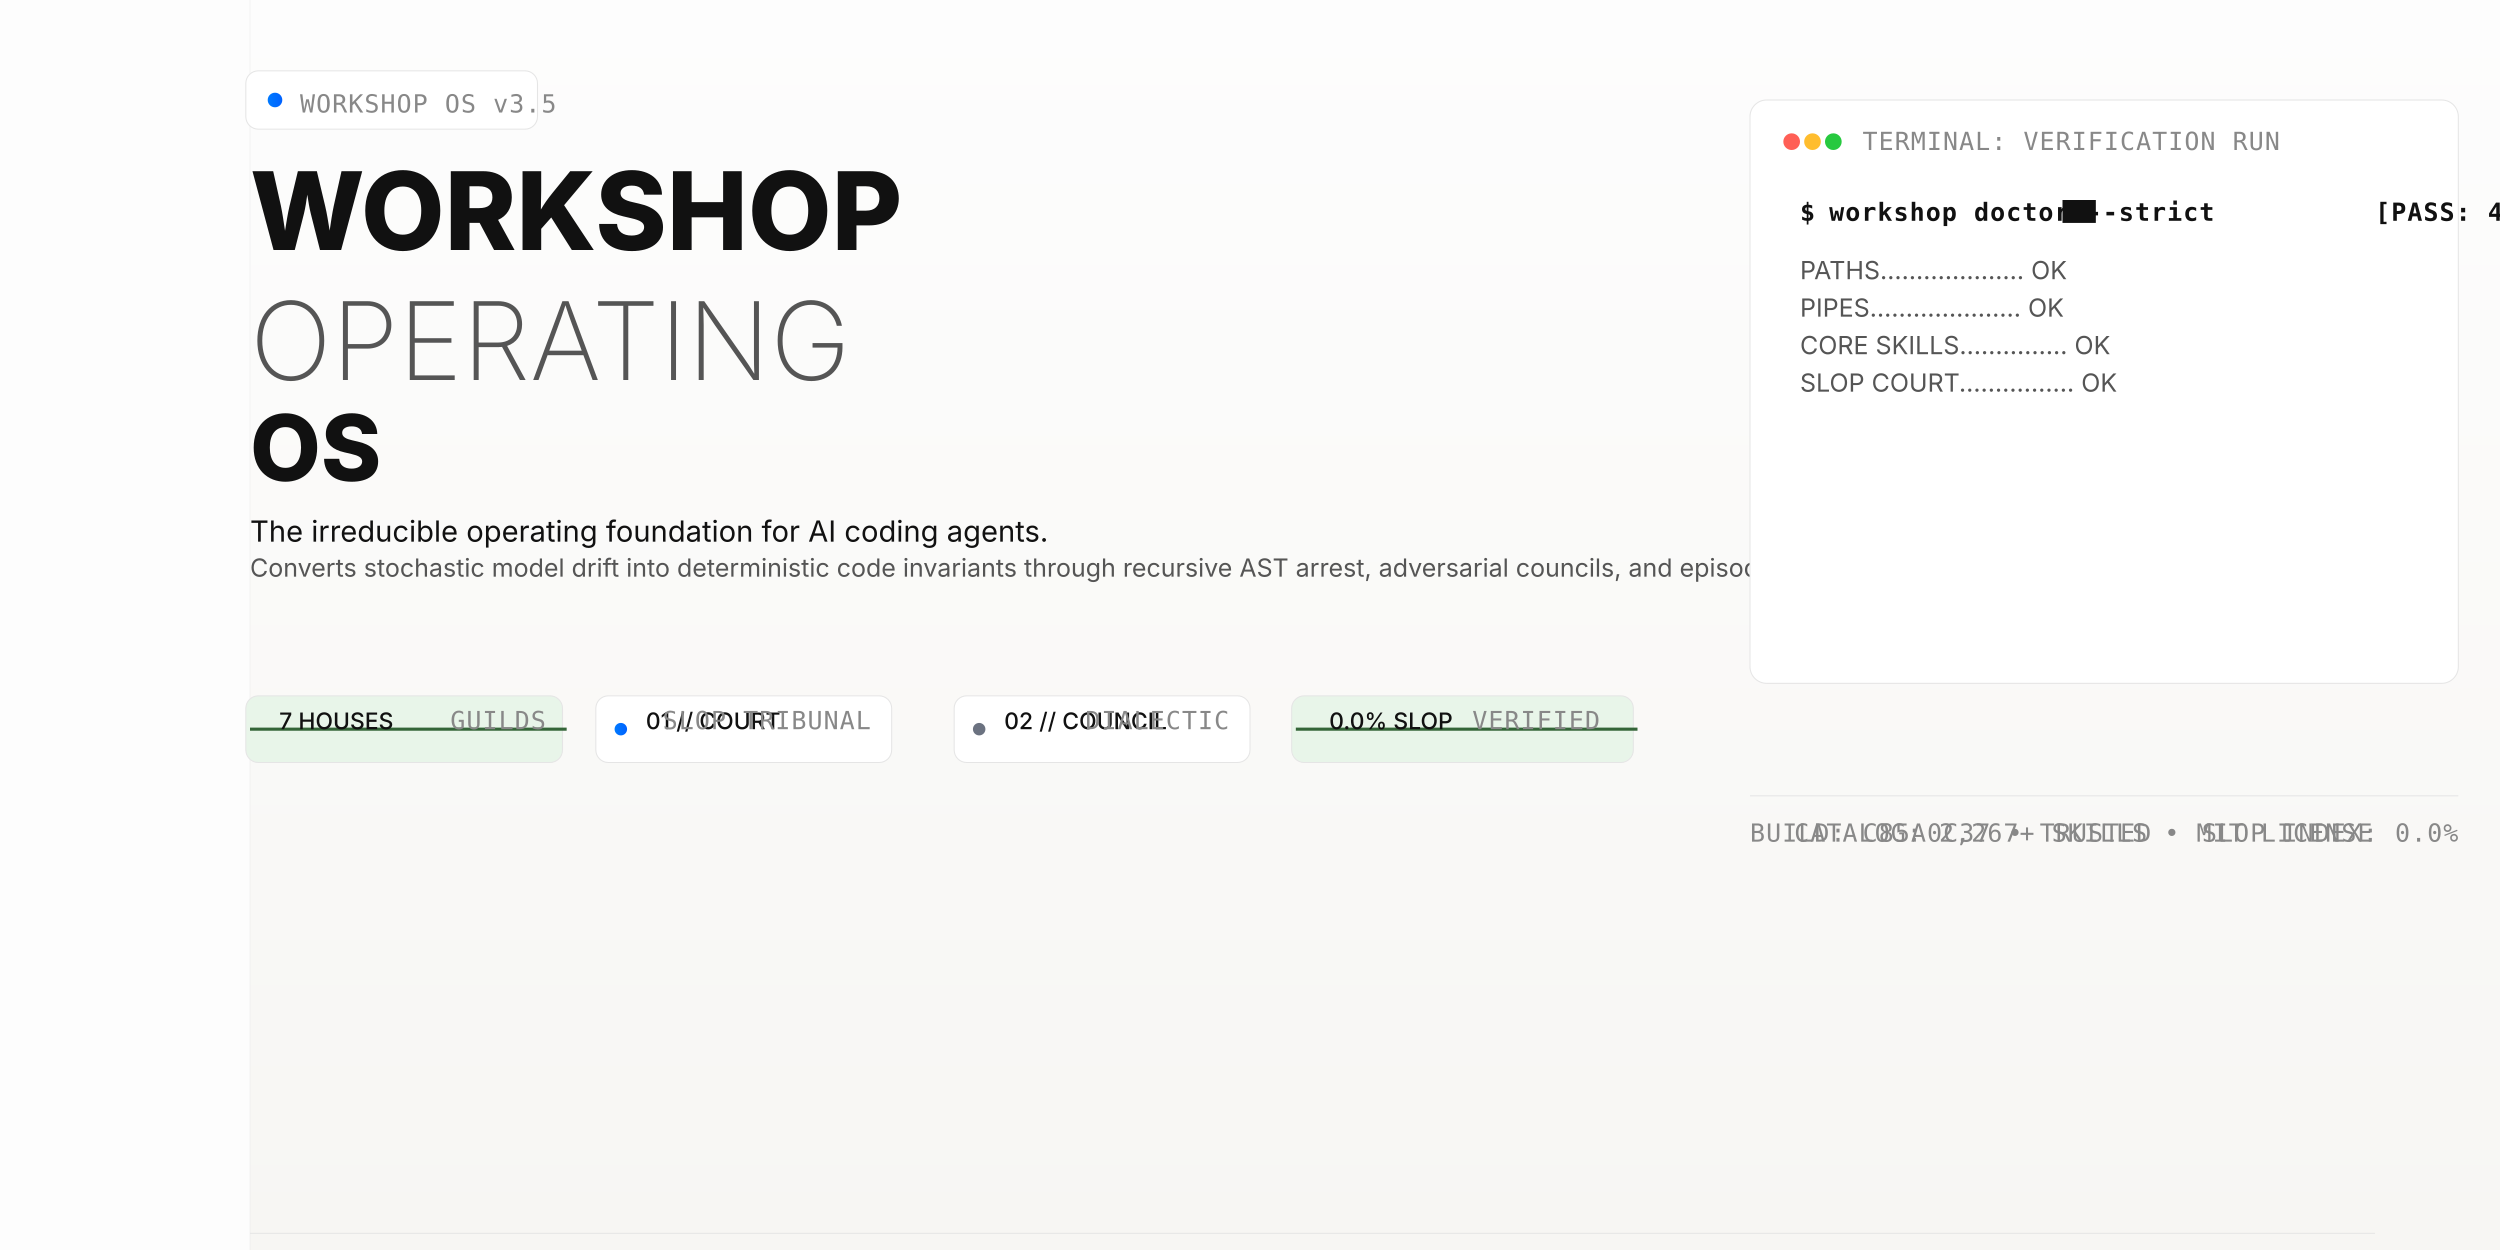
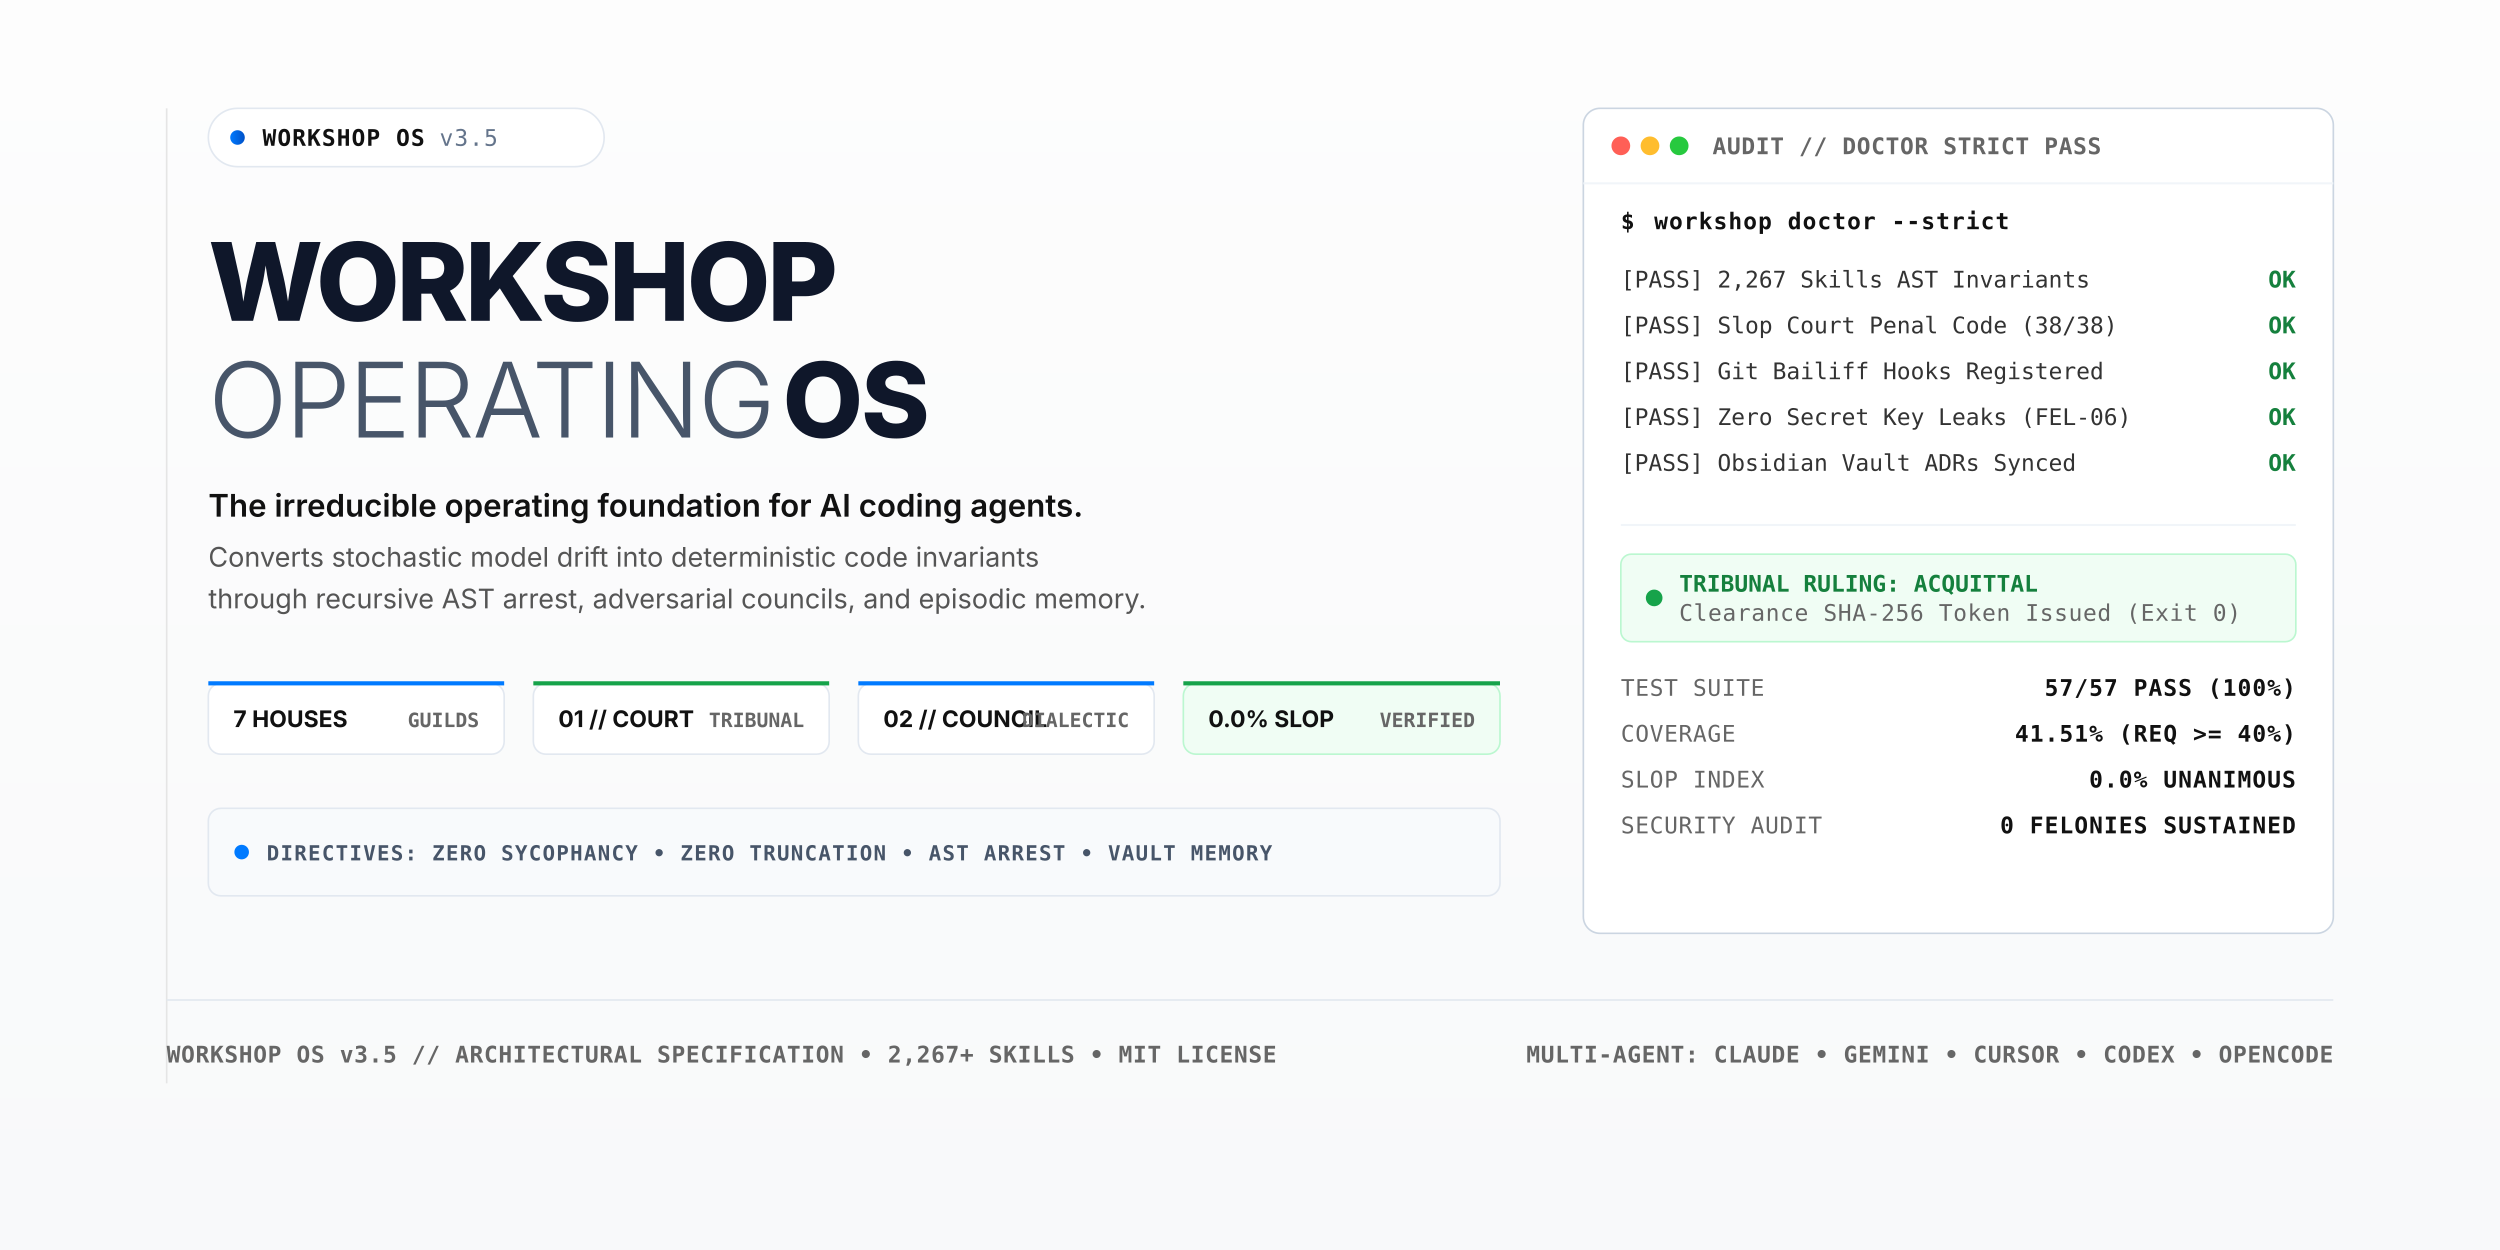
<svg xmlns="http://www.w3.org/2000/svg" viewBox="0 0 1200 600" width="100%" height="100%">
  <defs>
    <linearGradient id="bgGrad" x1="0%" y1="0%" x2="0%" y2="100%">
      <stop offset="0%" stop-color="#fdfdfd" />
-       <stop offset="100%" stop-color="#f7f6f3" />
+       <stop offset="100%" stop-color="#f8f9fa" />
    </linearGradient>
    <linearGradient id="accent" x1="0%" y1="0%" x2="100%" y2="0%">
      <stop offset="0%" stop-color="#007AFF" />
-       <stop offset="100%" stop-color="#0062FF" />
-     </linearGradient>
-     <linearGradient id="success" x1="0%" y1="0%" x2="100%" y2="0%">
-       <stop offset="0%" stop-color="#34C759" />
-       <stop offset="100%" stop-color="#26a846" />
+       <stop offset="100%" stop-color="#0051C7" />
    </linearGradient>
    <style>
-       .mono-meta { font-family: "SF Mono", "Geist Mono", Consolas, monospace; font-size: 12px; letter-spacing: 0.5px; fill: #888888; }
-       .mono-bold { font-family: "SF Mono", "Geist Mono", Consolas, monospace; font-size: 12px; font-weight: 600; letter-spacing: 0.5px; fill: #111111; }
-       .body-muted { font-family: "SF Pro Text", -apple-system, BlinkMacSystemFont, system-ui, sans-serif; font-size: 12px; fill: #555555; }
-       .title-display { font-family: "SF Pro Display", -apple-system, BlinkMacSystemFont, system-ui, sans-serif; }
-       .body-lead { font-family: "SF Pro Text", -apple-system, BlinkMacSystemFont, system-ui, sans-serif; font-size: 14px; fill: #111111; line-height: 1.4; }
-       .badge-label { font-family: "SF Pro Text", -apple-system, BlinkMacSystemFont, system-ui, sans-serif; font-size: 11px; font-weight: 500; }
-       .section-title { font-family: "SF Pro Display", Georgia, serif; font-weight: 800; font-size: 20px; fill: #111111; letter-spacing: -0.01em; }
-       .section-tag { font-family: "SF Mono", "Geist Mono", Consolas, monospace; font-size: 10px; font-weight: 600; letter-spacing: 0.5px; fill: #555555; }
-       .mono-meta-alt { font-family: "SF Mono", "Geist Mono", Consolas, monospace; font-size: 10px; fill: #888888; letter-spacing: 0.5px; }
-       .mono-bold-alt { font-family: "SF Mono", "Geist Mono", Consolas, monospace; font-size: 10px; font-weight: 600; letter-spacing: 0.5px; }
-       .verdict-title { font-family: "SF Mono", "Geist Mono", Consolas, monospace; font-size: 11px; font-weight: 800; letter-spacing: 1px; }
-       .verdict-line { font-family: -apple-system, BlinkMacSystemFont, system-ui, sans-serif; font-size: 11px; fill: #555555; }
-       .juror-title { font-family: "SF Pro Display", Georgia, serif; font-weight: 800; font-size: 14px; fill: #111111; letter-spacing: -0.01em; }
-       .juror-tag { font-family: "SF Mono", "Geist Mono", Consolas, monospace; font-size: 10px; font-weight: 600; letter-spacing: 0.5px; fill: #555555; }
-       .item-bullet { font-family: -apple-system, BlinkMacSystemFont, system-ui, sans-serif; font-weight: 500; font-size: 11px; fill: #555555; }
+       .mono-meta { font-family: "SF Mono", "Geist Mono", "JetBrains Mono", Consolas, monospace; font-size: 11px; letter-spacing: 0.3px; fill: #666666; }
+       .mono-bold { font-family: "SF Mono", "Geist Mono", "JetBrains Mono", Consolas, monospace; font-size: 11px; font-weight: 700; letter-spacing: 0.5px; fill: #111111; }
+       .mono-code { font-family: "SF Mono", "Geist Mono", "JetBrains Mono", Consolas, monospace; font-size: 11px; fill: #333333; }
+       .mono-pass { font-family: "SF Mono", "Geist Mono", "JetBrains Mono", Consolas, monospace; font-size: 11px; font-weight: 700; fill: #15803d; }
+       .body-muted { font-family: -apple-system, BlinkMacSystemFont, "SF Pro Text", "Segoe UI", sans-serif; font-size: 13px; fill: #555555; line-height: 1.5; }
+       .body-lead { font-family: -apple-system, BlinkMacSystemFont, "SF Pro Text", "Segoe UI", sans-serif; font-size: 15px; font-weight: 600; fill: #111111; }
+       .badge-label { font-family: -apple-system, BlinkMacSystemFont, "SF Pro Text", "Segoe UI", sans-serif; font-size: 11px; font-weight: 700; fill: #111111; }
+       .badge-sub { font-family: "SF Mono", "Geist Mono", Consolas, monospace; font-size: 9.5px; font-weight: 600; fill: #666666; }
+       .directive-text { font-family: "SF Mono", "Geist Mono", Consolas, monospace; font-size: 10px; font-weight: 600; letter-spacing: 0.6px; fill: #475569; }
    </style>
  </defs>
  <rect width="1200" height="600" fill="url(#bgGrad)" />
-   <rect x="0" y="0" width="120" height="600" fill="#fdfdfd" />
-   <line x1="120" y1="0" x2="120" y2="600" stroke="#e5e5e5" stroke-width="0.5" opacity="0.3" />
-   <g transform="translate(120, 0)">
-     <g transform="translate(0, 48)">
-       <rect x="-2" y="-14" width="140" height="28" rx="6" fill="#ffffff" stroke="#e5e5e5" stroke-width="0.5" />
-       <circle cx="12" cy="0" r="3.5" fill="url(#accent)" />
-       <text x="24" y="6" class="mono-meta">WORKSHOP OS v3.5</text>
+   <line x1="80" y1="52" x2="80" y2="520" stroke="#e5e5e5" stroke-width="0.8" />
+   <g transform="translate(100, 52)">
+     <rect width="190" height="28" rx="14" fill="#ffffff" stroke="#e2e8f0" stroke-width="0.8" />
+     <circle cx="14" cy="14" r="3.5" fill="url(#accent)" />
+     <text x="26" y="18" class="mono-bold">WORKSHOP OS <tspan font-weight="400" fill="#64748b">v3.5</tspan>
+     </text>
+   </g>
+   <g transform="translate(100, 110)">
+     <text x="0" y="44" font-family="-apple-system, BlinkMacSystemFont, 'SF Pro Display', 'Segoe UI', sans-serif">
+       <tspan font-weight="800" font-size="52" fill="#0f172a" letter-spacing="-0.03em">WORKSHOP</tspan>
+       <tspan x="0" dy="56" font-weight="300" font-size="50" fill="#475569" letter-spacing="-0.02em">OPERATING </tspan>
+       <tspan font-weight="800" font-size="50" fill="#0f172a" letter-spacing="-0.02em">OS</tspan>
+     </text>
+   </g>
+   <g transform="translate(100, 248)">
+     <text x="0" y="0" class="body-lead">The irreducible operating foundation for AI coding agents.</text>
+     <text x="0" y="24" class="body-muted">Converts stochastic model drift into deterministic code invariants</text>
+     <text x="0" y="44" class="body-muted">through recursive AST arrest, adversarial councils, and episodic memory.</text>
+   </g>
+   <g transform="translate(100, 328)">
+     <g transform="translate(0, 0)">
+       <rect width="142" height="34" rx="6" fill="#ffffff" stroke="#e2e8f0" stroke-width="0.8" />
+       <line x1="0" y1="0" x2="142" y2="0" stroke="#007AFF" stroke-width="2" />
+       <text x="12" y="21" class="badge-label">7 HOUSES</text>
+       <text x="130" y="21" text-anchor="end" class="badge-sub">GUILDS</text>
    </g>
-     <g transform="translate(0, 120)">
-       <text x="0" y="0" class="title-display">
-         <tspan font-weight="800" font-family="SF Pro Display, -apple-system, BlinkMacSystemFont, system-ui, sans-serif" font-size="52" fill="#111111">WORKSHOP</tspan>
-         <tspan x="0" dy="1.2em" font-weight="200" font-family="SF Pro Display, -apple-system, BlinkMacSystemFont, system-ui, sans-serif" font-size="52" fill="#555555"> OPERATING</tspan>
-         <tspan x="0" dy="1.1em" font-weight="800" font-family="SF Pro Display, -apple-system, BlinkMacSystemFont, system-ui, sans-serif" font-size="44" fill="#111111">OS</tspan>
-       </text>
+     <g transform="translate(156, 0)">
+       <rect width="142" height="34" rx="6" fill="#ffffff" stroke="#e2e8f0" stroke-width="0.8" />
+       <line x1="0" y1="0" x2="142" y2="0" stroke="#16a34a" stroke-width="2" />
+       <text x="12" y="21" class="badge-label">01 // COURT</text>
+       <text x="130" y="21" text-anchor="end" class="badge-sub">TRIBUNAL</text>
    </g>
-     <g transform="translate(0, 260)">
-       <text x="0" y="0" class="body-lead">
-         <tspan>The irreducible operating foundation for AI coding agents.</tspan>
-         <tspan x="0" dy="1.4em" class="body-muted">Converts stochastic model drift into deterministic code invariants through recursive AST arrest, adversarial councils, and episodic memory.</tspan>
-       </text>
+     <g transform="translate(312, 0)">
+       <rect width="142" height="34" rx="6" fill="#ffffff" stroke="#e2e8f0" stroke-width="0.8" />
+       <line x1="0" y1="0" x2="142" y2="0" stroke="#007AFF" stroke-width="2" />
+       <text x="12" y="21" class="badge-label">02 // COUNCIL</text>
+       <text x="130" y="21" text-anchor="end" class="badge-sub">DIALECTIC</text>
    </g>
-     <g transform="translate(0, 350)">
-       <g transform="translate(0, 0)">
-         <rect x="-2" y="-16" width="152" height="32" rx="6" fill="#e8f5e9" stroke="#e5e5e5" stroke-width="0.5" />
-         <line x1="0" y1="0" x2="152" y2="0" stroke="#346538" stroke-width="1.5" />
-         <text x="14" y="0" class="badge-label" fill="#111111">7 HOUSES</text>
-         <text x="142" y="0" text-anchor="end" class="mono-meta">GUILDS</text>
-       </g>
-       <g transform="translate(168, 0)">
-         <rect x="-2" y="-16" width="142" height="32" rx="6" fill="#ffffff" stroke="#e5e5e5" stroke-width="0.5" />
-         <circle cx="10" cy="0" r="3" fill="url(#accent)" />
-         <text x="22" y="0" class="badge-label" fill="#111111">01 // COURT</text>
-         <text x="130" y="0" text-anchor="end" class="mono-meta">SLOP TRIBUNAL</text>
-       </g>
-       <g transform="translate(340, 0)">
-         <rect x="-2" y="-16" width="142" height="32" rx="6" fill="#ffffff" stroke="#e5e5e5" stroke-width="0.5" />
-         <circle cx="10" cy="0" r="3" fill="#6b7280" />
-         <text x="22" y="0" class="badge-label" fill="#111111">02 // COUNCIL</text>
-         <text x="130" y="0" text-anchor="end" class="mono-meta">DIALECTIC</text>
-       </g>
-       <g transform="translate(502, 0)">
-         <rect x="-2" y="-16" width="164" height="32" rx="6" fill="#e8f5e9" stroke="#e5e5e5" stroke-width="0.5" />
-         <line x1="0" y1="0" x2="164" y2="0" stroke="#346538" stroke-width="1.5" />
-         <text x="16" y="0" class="badge-label" fill="#111111">0.0% SLOP</text>
-         <text x="146" y="0" text-anchor="end" class="mono-meta">VERIFIED</text>
-       </g>
+     <g transform="translate(468, 0)">
+       <rect width="152" height="34" rx="6" fill="#f0fdf4" stroke="#bbf7d0" stroke-width="0.8" />
+       <line x1="0" y1="0" x2="152" y2="0" stroke="#16a34a" stroke-width="2" />
+       <text x="12" y="21" class="badge-label" fill="#15803d">0.0% SLOP</text>
+       <text x="140" y="21" text-anchor="end" class="badge-sub" fill="#15803d">VERIFIED</text>
    </g>
  </g>
-   <g transform="translate(840, 48)">
-     <g transform="translate(0, 0)">
-       <rect width="340" height="280" rx="8" fill="#ffffff" stroke="#e5e5e5" stroke-width="0.5" />
-       <circle cx="20" cy="20" r="4" fill="#ff5f56" />
-       <circle cx="30" cy="20" r="4" fill="#ffbd2e" />
-       <circle cx="40" cy="20" r="4" fill="#27c93f" />
-       <text x="54" y="24" class="mono-meta">TERMINAL: VERIFICATION RUN</text>
-       <text x="24" y="58" class="mono-bold" fill="#111111">$</text>
-       <text x="38" y="58" class="mono-bold">workshop doctor --strict</text>
-       <rect x="150" y="48" width="16" height="11" fill="#111111" />
-       <text x="400" y="58" text-anchor="end" class="mono-bold" fill="#346538">[PASS: 43/43]</text>
-       <text x="24" y="86" class="body-muted">PATHS.................... OK</text>
-       <text x="24" y="104" class="body-muted">PIPES..................... OK</text>
-       <text x="24" y="122" class="body-muted">CORE SKILLS............... OK</text>
-       <text x="24" y="140" class="body-muted">SLOP COURT................ OK</text>
+   <g transform="translate(100, 388)">
+     <rect width="620" height="42" rx="6" fill="#f8fafc" stroke="#e2e8f0" stroke-width="0.8" />
+     <circle cx="16" cy="21" r="3.5" fill="#007AFF" />
+     <text x="28" y="25" class="directive-text">DIRECTIVES: ZERO SYCOPHANCY • ZERO TRUNCATION • AST ARREST • VAULT MEMORY</text>
+   </g>
+   <g transform="translate(760, 52)">
+     <rect width="360" height="396" rx="8" fill="#ffffff" stroke="#cbd5e1" stroke-width="0.8" />
+     <circle cx="18" cy="18" r="4.5" fill="#ff5f56" />
+     <circle cx="32" cy="18" r="4.5" fill="#ffbd2e" />
+     <circle cx="46" cy="18" r="4.5" fill="#27c93f" />
+     <text x="62" y="22" class="mono-meta" font-weight="600">AUDIT // DOCTOR STRICT PASS</text>
+     <line x1="0" y1="36" x2="360" y2="36" stroke="#f1f5f9" stroke-width="1" />
+     <g transform="translate(18, 58)">
+       <text x="0" y="0" class="mono-bold" fill="#007AFF">$</text>
+       <text x="16" y="0" class="mono-bold">workshop doctor --strict</text>
    </g>
-     <g transform="translate(0, 334)">
-       <line x1="0" y1="0" x2="340" y2="0" stroke="#e5e5e5" stroke-width="0.5" />
-       <text x="0" y="22" class="mono-meta" fill="#555555">BUILD: C85A0C37 • TRUSTED</text>
-       <text x="160" y="22" text-anchor="middle" class="mono-meta" fill="#555555">CATALOG: 2,267+ SKILLS • MIT LICENSE</text>
-       <text x="340" y="22" text-anchor="end" class="mono-meta" fill="#555555">SLOP INDEX: 0.0%</text>
+     <g transform="translate(18, 86)">
+       <text x="0" y="0" class="mono-code">[PASS] 2,267 Skills AST Invariants</text>
+       <text x="324" y="0" text-anchor="end" class="mono-pass">OK</text>
+       <text x="0" y="22" class="mono-code">[PASS] Slop Court Penal Code (38/38)</text>
+       <text x="324" y="22" text-anchor="end" class="mono-pass">OK</text>
+       <text x="0" y="44" class="mono-code">[PASS] Git Bailiff Hooks Registered</text>
+       <text x="324" y="44" text-anchor="end" class="mono-pass">OK</text>
+       <text x="0" y="66" class="mono-code">[PASS] Zero Secret Key Leaks (FEL-06)</text>
+       <text x="324" y="66" text-anchor="end" class="mono-pass">OK</text>
+       <text x="0" y="88" class="mono-code">[PASS] Obsidian Vault ADRs Synced</text>
+       <text x="324" y="88" text-anchor="end" class="mono-pass">OK</text>
+     </g>
+     <line x1="18" y1="200" x2="342" y2="200" stroke="#f1f5f9" stroke-width="1" />
+     <g transform="translate(18, 214)">
+       <rect width="324" height="42" rx="5" fill="#f0fdf4" stroke="#bbf7d0" stroke-width="0.8" />
+       <circle cx="16" cy="21" r="4" fill="#16a34a" />
+       <text x="28" y="18" class="mono-pass">TRIBUNAL RULING: ACQUITTAL</text>
+       <text x="28" y="32" class="mono-meta" fill="#166534">Clearance SHA-256 Token Issued (Exit 0)</text>
+     </g>
+     <g transform="translate(18, 282)">
+       <text x="0" y="0" class="mono-meta">TEST SUITE</text>
+       <text x="324" y="0" text-anchor="end" class="mono-bold">57/57 PASS (100%)</text>
+       <text x="0" y="22" class="mono-meta">COVERAGE</text>
+       <text x="324" y="22" text-anchor="end" class="mono-bold">41.51% (REQ &gt;= 40%)</text>
+       <text x="0" y="44" class="mono-meta">SLOP INDEX</text>
+       <text x="324" y="44" text-anchor="end" class="mono-bold" fill="#16a34a">0.0% UNANIMOUS</text>
+       <text x="0" y="66" class="mono-meta">SECURITY AUDIT</text>
+       <text x="324" y="66" text-anchor="end" class="mono-bold" fill="#16a34a">0 FELONIES SUSTAINED</text>
    </g>
  </g>
-   <line x1="120" y1="592" x2="1140" y2="592" stroke="#e5e5e5" stroke-width="0.5" />
+   <line x1="80" y1="480" x2="1120" y2="480" stroke="#e2e8f0" stroke-width="0.8" />
+   <g transform="translate(80, 510)">
+     <text x="0" y="0" class="mono-meta" font-weight="600" fill="#64748b">WORKSHOP OS v3.5 // ARCHITECTURAL SPECIFICATION • 2,267+ SKILLS • MIT LICENSE</text>
+     <text x="1040" y="0" text-anchor="end" class="mono-meta" font-weight="600" fill="#64748b">MULTI-AGENT: CLAUDE • GEMINI • CURSOR • CODEX • OPENCODE</text>
+   </g>
</svg>
